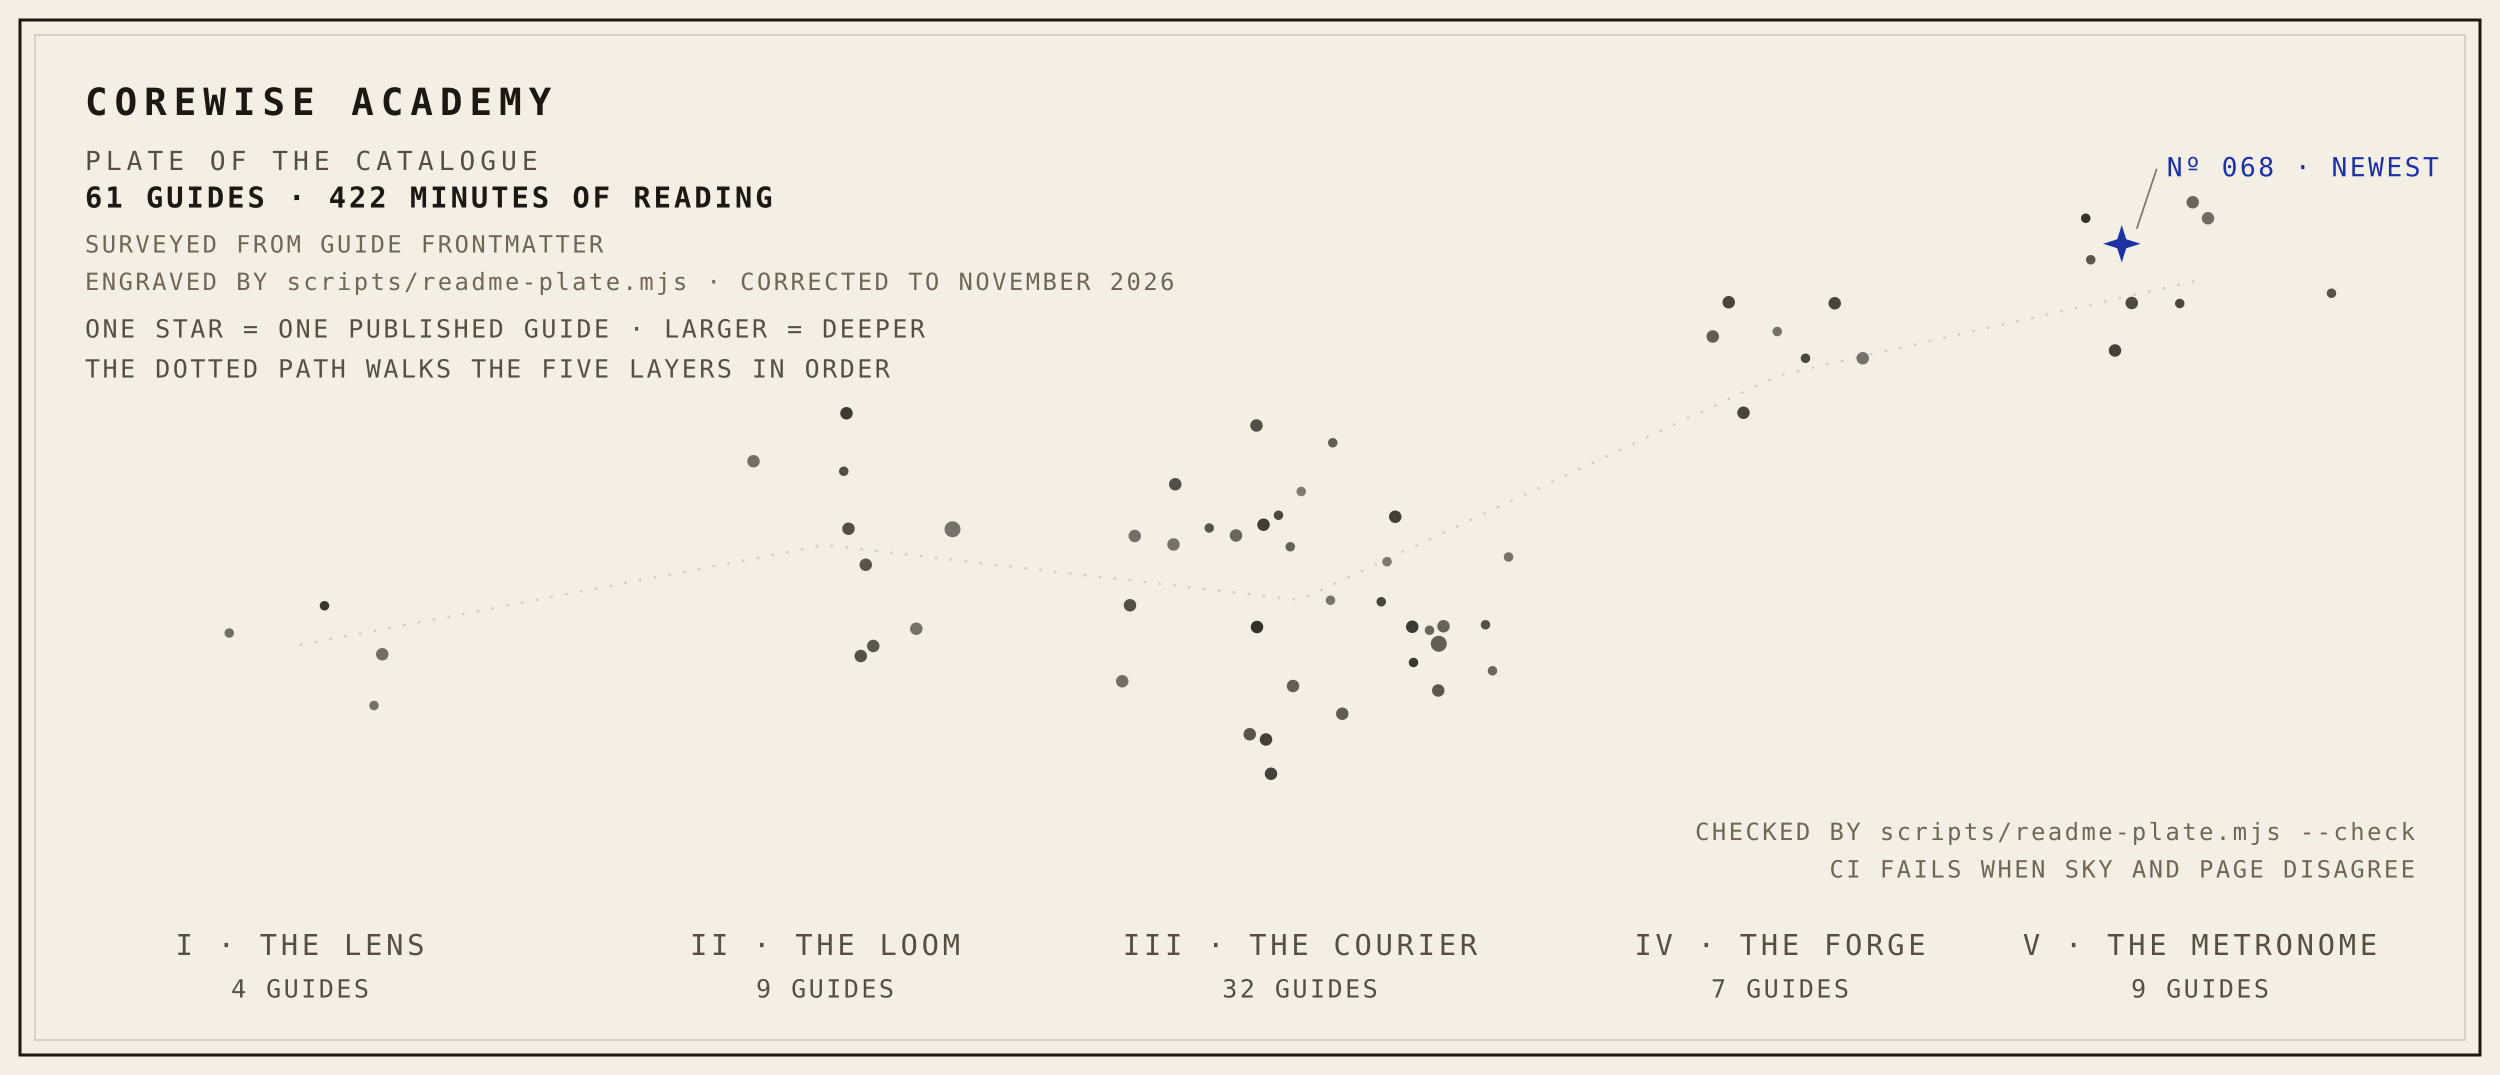
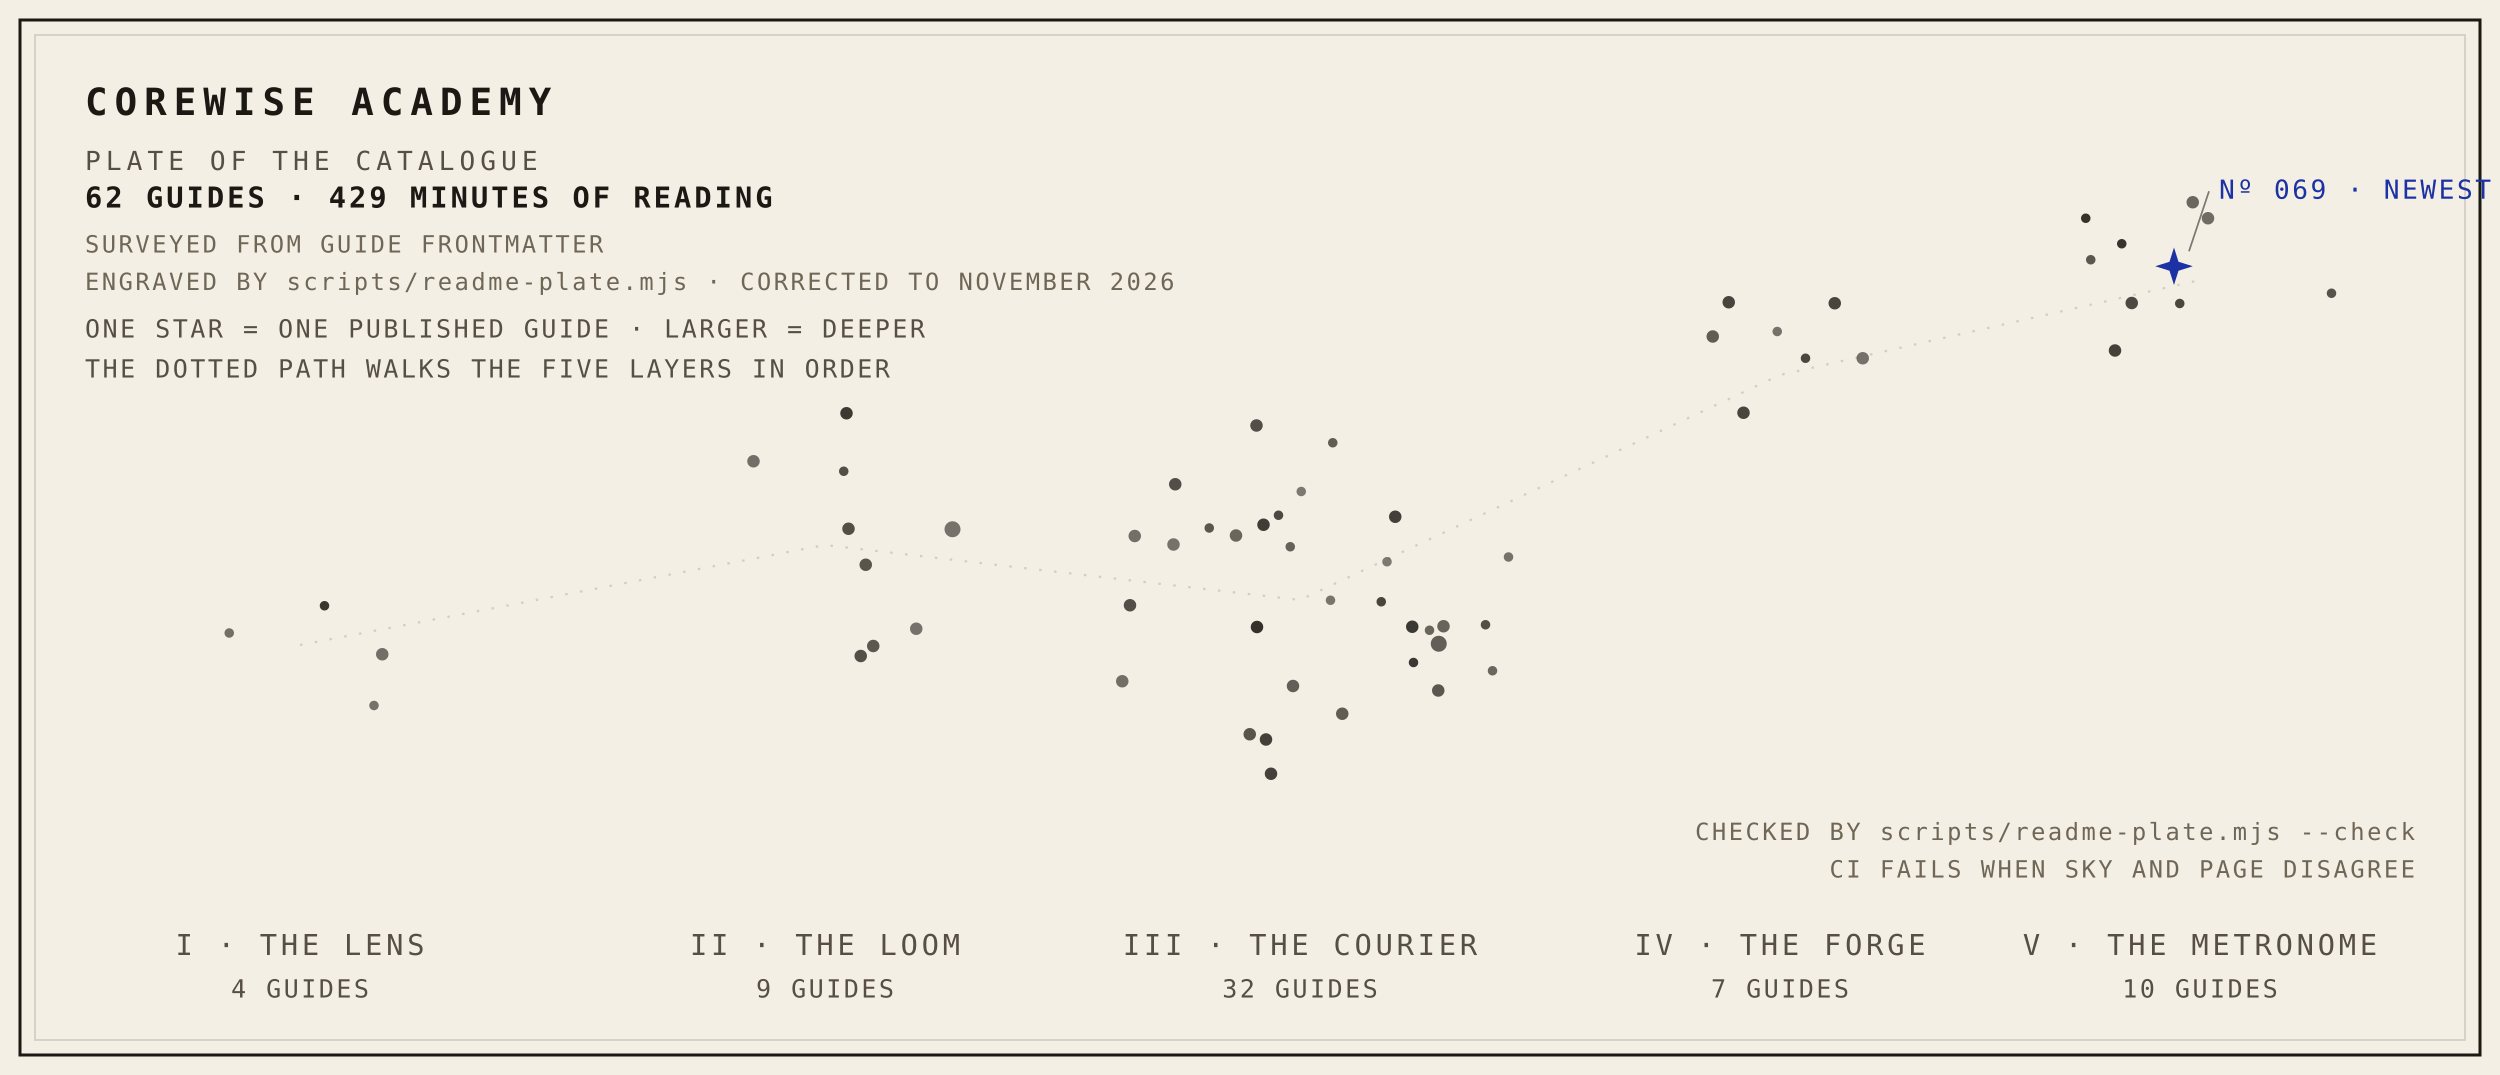
- <svg xmlns="http://www.w3.org/2000/svg" viewBox="0 0 1000 430" role="img" aria-label="Chart of the CoreWise Academy catalogue: 61 published guides as stars in five constellations, one per curriculum layer.">
+ <svg xmlns="http://www.w3.org/2000/svg" viewBox="0 0 1000 430" role="img" aria-label="Chart of the CoreWise Academy catalogue: 62 published guides as stars in five constellations, one per curriculum layer.">
  <g font-family="ui-monospace, 'IBM Plex Mono', SFMono-Regular, Menlo, monospace">
    <rect x="0" y="0" width="1000" height="430" fill="#f3efe4" />
    <rect x="8" y="8" width="984" height="414" fill="none" stroke="#1c1914" stroke-width="1.2" />
    <rect x="14" y="14" width="972" height="402" fill="none" stroke="#1c1914" stroke-opacity="0.16" stroke-width="0.7" />
    <path d="M 120 258 L 330 218 L 520 240 L 712 150 L 880 112" fill="none" stroke="#1c1914" stroke-opacity="0.16" stroke-width="0.9" stroke-dasharray="1 5" />
    <circle cx="91.7" cy="253.2" r="1.9" fill="#1c1914" fill-opacity="0.59" />
    <circle cx="129.8" cy="242.3" r="1.9" fill="#1c1914" fill-opacity="0.86" />
    <circle cx="149.6" cy="282.2" r="1.9" fill="#1c1914" fill-opacity="0.58" />
    <circle cx="152.9" cy="261.7" r="2.5" fill="#1c1914" fill-opacity="0.6" />
    <text x="120" y="382" text-anchor="middle" font-size="11.5" letter-spacing="1.5" fill="#574f43">I · THE LENS</text>
    <text x="120" y="399" text-anchor="middle" font-size="10" letter-spacing="1" fill="#574f43">4 GUIDES</text>
    <circle cx="337.5" cy="188.5" r="1.9" fill="#1c1914" fill-opacity="0.75" />
    <circle cx="381" cy="211.7" r="3.2" fill="#1c1914" fill-opacity="0.58" />
    <circle cx="301.4" cy="184.5" r="2.5" fill="#1c1914" fill-opacity="0.6" />
    <circle cx="349.3" cy="258.4" r="2.5" fill="#1c1914" fill-opacity="0.7" />
    <circle cx="338.6" cy="165.3" r="2.5" fill="#1c1914" fill-opacity="0.84" />
    <circle cx="344.3" cy="262.4" r="2.5" fill="#1c1914" fill-opacity="0.75" />
    <circle cx="366.5" cy="251.5" r="2.5" fill="#1c1914" fill-opacity="0.58" />
    <circle cx="346.3" cy="225.9" r="2.5" fill="#1c1914" fill-opacity="0.72" />
    <circle cx="339.4" cy="211.5" r="2.5" fill="#1c1914" fill-opacity="0.75" />
    <text x="330" y="382" text-anchor="middle" font-size="11.5" letter-spacing="1.5" fill="#574f43">II · THE LOOM</text>
    <text x="330" y="399" text-anchor="middle" font-size="10" letter-spacing="1" fill="#574f43">9 GUIDES</text>
    <circle cx="575.3" cy="276.2" r="2.5" fill="#1c1914" fill-opacity="0.71" />
    <circle cx="469.4" cy="217.8" r="2.5" fill="#1c1914" fill-opacity="0.58" />
    <circle cx="564.9" cy="250.7" r="2.5" fill="#1c1914" fill-opacity="0.85" />
    <circle cx="516.1" cy="218.7" r="1.9" fill="#1c1914" fill-opacity="0.66" />
    <circle cx="448.9" cy="272.5" r="2.5" fill="#1c1914" fill-opacity="0.6" />
    <circle cx="536.9" cy="285.5" r="2.5" fill="#1c1914" fill-opacity="0.68" />
    <circle cx="506.4" cy="295.8" r="2.5" fill="#1c1914" fill-opacity="0.82" />
    <circle cx="552.5" cy="240.7" r="1.9" fill="#1c1914" fill-opacity="0.79" />
    <circle cx="505.4" cy="209.9" r="2.5" fill="#1c1914" fill-opacity="0.83" />
    <circle cx="517.2" cy="274.4" r="2.5" fill="#1c1914" fill-opacity="0.67" />
    <circle cx="483.7" cy="211.2" r="1.9" fill="#1c1914" fill-opacity="0.71" />
    <circle cx="533.1" cy="177.1" r="1.9" fill="#1c1914" fill-opacity="0.68" />
    <circle cx="571.8" cy="252.1" r="1.9" fill="#1c1914" fill-opacity="0.64" />
    <circle cx="494.4" cy="214.2" r="2.5" fill="#1c1914" fill-opacity="0.64" />
    <circle cx="520.5" cy="196.6" r="1.9" fill="#1c1914" fill-opacity="0.55" />
    <circle cx="575.5" cy="257.5" r="3.2" fill="#1c1914" fill-opacity="0.67" />
    <circle cx="453.9" cy="214.4" r="2.5" fill="#1c1914" fill-opacity="0.59" />
    <circle cx="532.2" cy="240.1" r="1.9" fill="#1c1914" fill-opacity="0.57" />
    <circle cx="470.1" cy="193.7" r="2.5" fill="#1c1914" fill-opacity="0.75" />
    <circle cx="502.6" cy="170.2" r="2.5" fill="#1c1914" fill-opacity="0.75" />
    <circle cx="452" cy="242.1" r="2.5" fill="#1c1914" fill-opacity="0.75" />
    <circle cx="499.9" cy="293.7" r="2.5" fill="#1c1914" fill-opacity="0.72" />
    <circle cx="508.4" cy="309.5" r="2.5" fill="#1c1914" fill-opacity="0.81" />
    <circle cx="511.4" cy="206.1" r="1.9" fill="#1c1914" fill-opacity="0.77" />
    <circle cx="603.4" cy="222.8" r="1.9" fill="#1c1914" fill-opacity="0.58" />
    <circle cx="502.8" cy="250.8" r="2.5" fill="#1c1914" fill-opacity="0.89" />
    <circle cx="577.4" cy="250.5" r="2.5" fill="#1c1914" fill-opacity="0.65" />
    <circle cx="565.4" cy="265" r="1.9" fill="#1c1914" fill-opacity="0.85" />
    <circle cx="597" cy="268.3" r="1.9" fill="#1c1914" fill-opacity="0.63" />
    <circle cx="594.2" cy="249.9" r="1.9" fill="#1c1914" fill-opacity="0.74" />
    <circle cx="554.8" cy="224.7" r="1.9" fill="#1c1914" fill-opacity="0.55" />
    <circle cx="558.1" cy="206.7" r="2.5" fill="#1c1914" fill-opacity="0.82" />
    <text x="520" y="382" text-anchor="middle" font-size="11.5" letter-spacing="1.5" fill="#574f43">III · THE COURIER</text>
    <text x="520" y="399" text-anchor="middle" font-size="10" letter-spacing="1" fill="#574f43">32 GUIDES</text>
    <circle cx="710.9" cy="132.6" r="1.9" fill="#1c1914" fill-opacity="0.58" />
    <circle cx="691.5" cy="120.9" r="2.5" fill="#1c1914" fill-opacity="0.79" />
    <circle cx="745.1" cy="143.3" r="2.5" fill="#1c1914" fill-opacity="0.58" />
    <circle cx="722.2" cy="143.3" r="1.9" fill="#1c1914" fill-opacity="0.78" />
    <circle cx="697.4" cy="165.1" r="2.5" fill="#1c1914" fill-opacity="0.79" />
    <circle cx="685.1" cy="134.6" r="2.5" fill="#1c1914" fill-opacity="0.68" />
    <circle cx="733.9" cy="121.3" r="2.5" fill="#1c1914" fill-opacity="0.79" />
    <text x="712" y="382" text-anchor="middle" font-size="11.5" letter-spacing="1.5" fill="#574f43">IV · THE FORGE</text>
    <text x="712" y="399" text-anchor="middle" font-size="10" letter-spacing="1" fill="#574f43">7 GUIDES</text>
    <circle cx="846" cy="140.2" r="2.5" fill="#1c1914" fill-opacity="0.81" />
-     <path d="M12 0 L14.88 9.12 L24 12 L14.88 14.88 L12 24 L9.12 14.88 L0 12 L9.12 9.12 Z" transform="translate(841.20 90.00) scale(0.625)" fill="#1c31a4" />
+     <circle cx="848.7" cy="97.5" r="1.9" fill="#1c1914" fill-opacity="0.87" />
    <circle cx="852.7" cy="121.2" r="2.5" fill="#1c1914" fill-opacity="0.77" />
    <circle cx="871.9" cy="121.4" r="1.9" fill="#1c1914" fill-opacity="0.78" />
    <circle cx="883.2" cy="87.3" r="2.5" fill="#1c1914" fill-opacity="0.61" />
    <circle cx="836.3" cy="103.9" r="1.9" fill="#1c1914" fill-opacity="0.71" />
    <circle cx="877.1" cy="80.9" r="2.5" fill="#1c1914" fill-opacity="0.63" />
    <circle cx="932.6" cy="117.3" r="1.9" fill="#1c1914" fill-opacity="0.73" />
+     <path d="M12 0 L14.88 9.12 L24 12 L14.88 14.88 L12 24 L9.12 14.88 L0 12 L9.12 9.12 Z" transform="translate(862.10 99.00) scale(0.625)" fill="#1c31a4" />
    <circle cx="834.3" cy="87.3" r="1.9" fill="#1c1914" fill-opacity="0.88" />
    <text x="880" y="382" text-anchor="middle" font-size="11.5" letter-spacing="1.5" fill="#574f43">V · THE METRONOME</text>
-     <text x="880" y="399" text-anchor="middle" font-size="10" letter-spacing="1" fill="#574f43">9 GUIDES</text>
-     <path d="M 854.7 91.5 L 862.7 67.5" stroke="#1c1914" stroke-opacity="0.55" stroke-width="0.7" fill="none" />
-     <text x="866.7" y="70.5" font-size="10.5" letter-spacing="1" fill="#1c31a4">Nº 068 · NEWEST</text>
+     <text x="880" y="399" text-anchor="middle" font-size="10" letter-spacing="1" fill="#574f43">10 GUIDES</text>
+     <path d="M 875.6 100.5 L 883.6 76.5" stroke="#1c1914" stroke-opacity="0.55" stroke-width="0.7" fill="none" />
+     <text x="887.6" y="79.5" font-size="10.5" letter-spacing="1" fill="#1c31a4">Nº 069 · NEWEST</text>
    <text x="34" y="46" font-size="15" letter-spacing="2.8" fill="#1c1914" font-weight="600">COREWISE ACADEMY</text>
    <text x="34" y="68" font-size="10.5" letter-spacing="2" fill="#574f43" font-weight="400">PLATE OF THE CATALOGUE</text>
-     <text x="34" y="83" font-size="11.5" letter-spacing="1.2" fill="#1c1914" font-weight="600">61 GUIDES · 422 MINUTES OF READING</text>
+     <text x="34" y="83" font-size="11.5" letter-spacing="1.2" fill="#1c1914" font-weight="600">62 GUIDES · 429 MINUTES OF READING</text>
    <text x="34" y="101" font-size="9.5" letter-spacing="1" fill="#6f6656" font-weight="400">SURVEYED FROM GUIDE FRONTMATTER</text>
    <text x="34" y="116" font-size="9.5" letter-spacing="1" fill="#6f6656" font-weight="400">ENGRAVED BY scripts/readme-plate.mjs · CORRECTED TO NOVEMBER 2026</text>
    <text x="34" y="135" font-size="10" letter-spacing="1" fill="#574f43">ONE STAR = ONE PUBLISHED GUIDE · LARGER = DEEPER</text>
    <text x="34" y="151" font-size="10" letter-spacing="1" fill="#574f43">THE DOTTED PATH WALKS THE FIVE LAYERS IN ORDER</text>
    <text x="966" y="336" text-anchor="end" font-size="9.5" letter-spacing="1" fill="#6f6656">CHECKED BY scripts/readme-plate.mjs --check</text>
    <text x="966" y="351" text-anchor="end" font-size="9.5" letter-spacing="1" fill="#6f6656">CI FAILS WHEN SKY AND PAGE DISAGREE</text>
  </g>
</svg>
